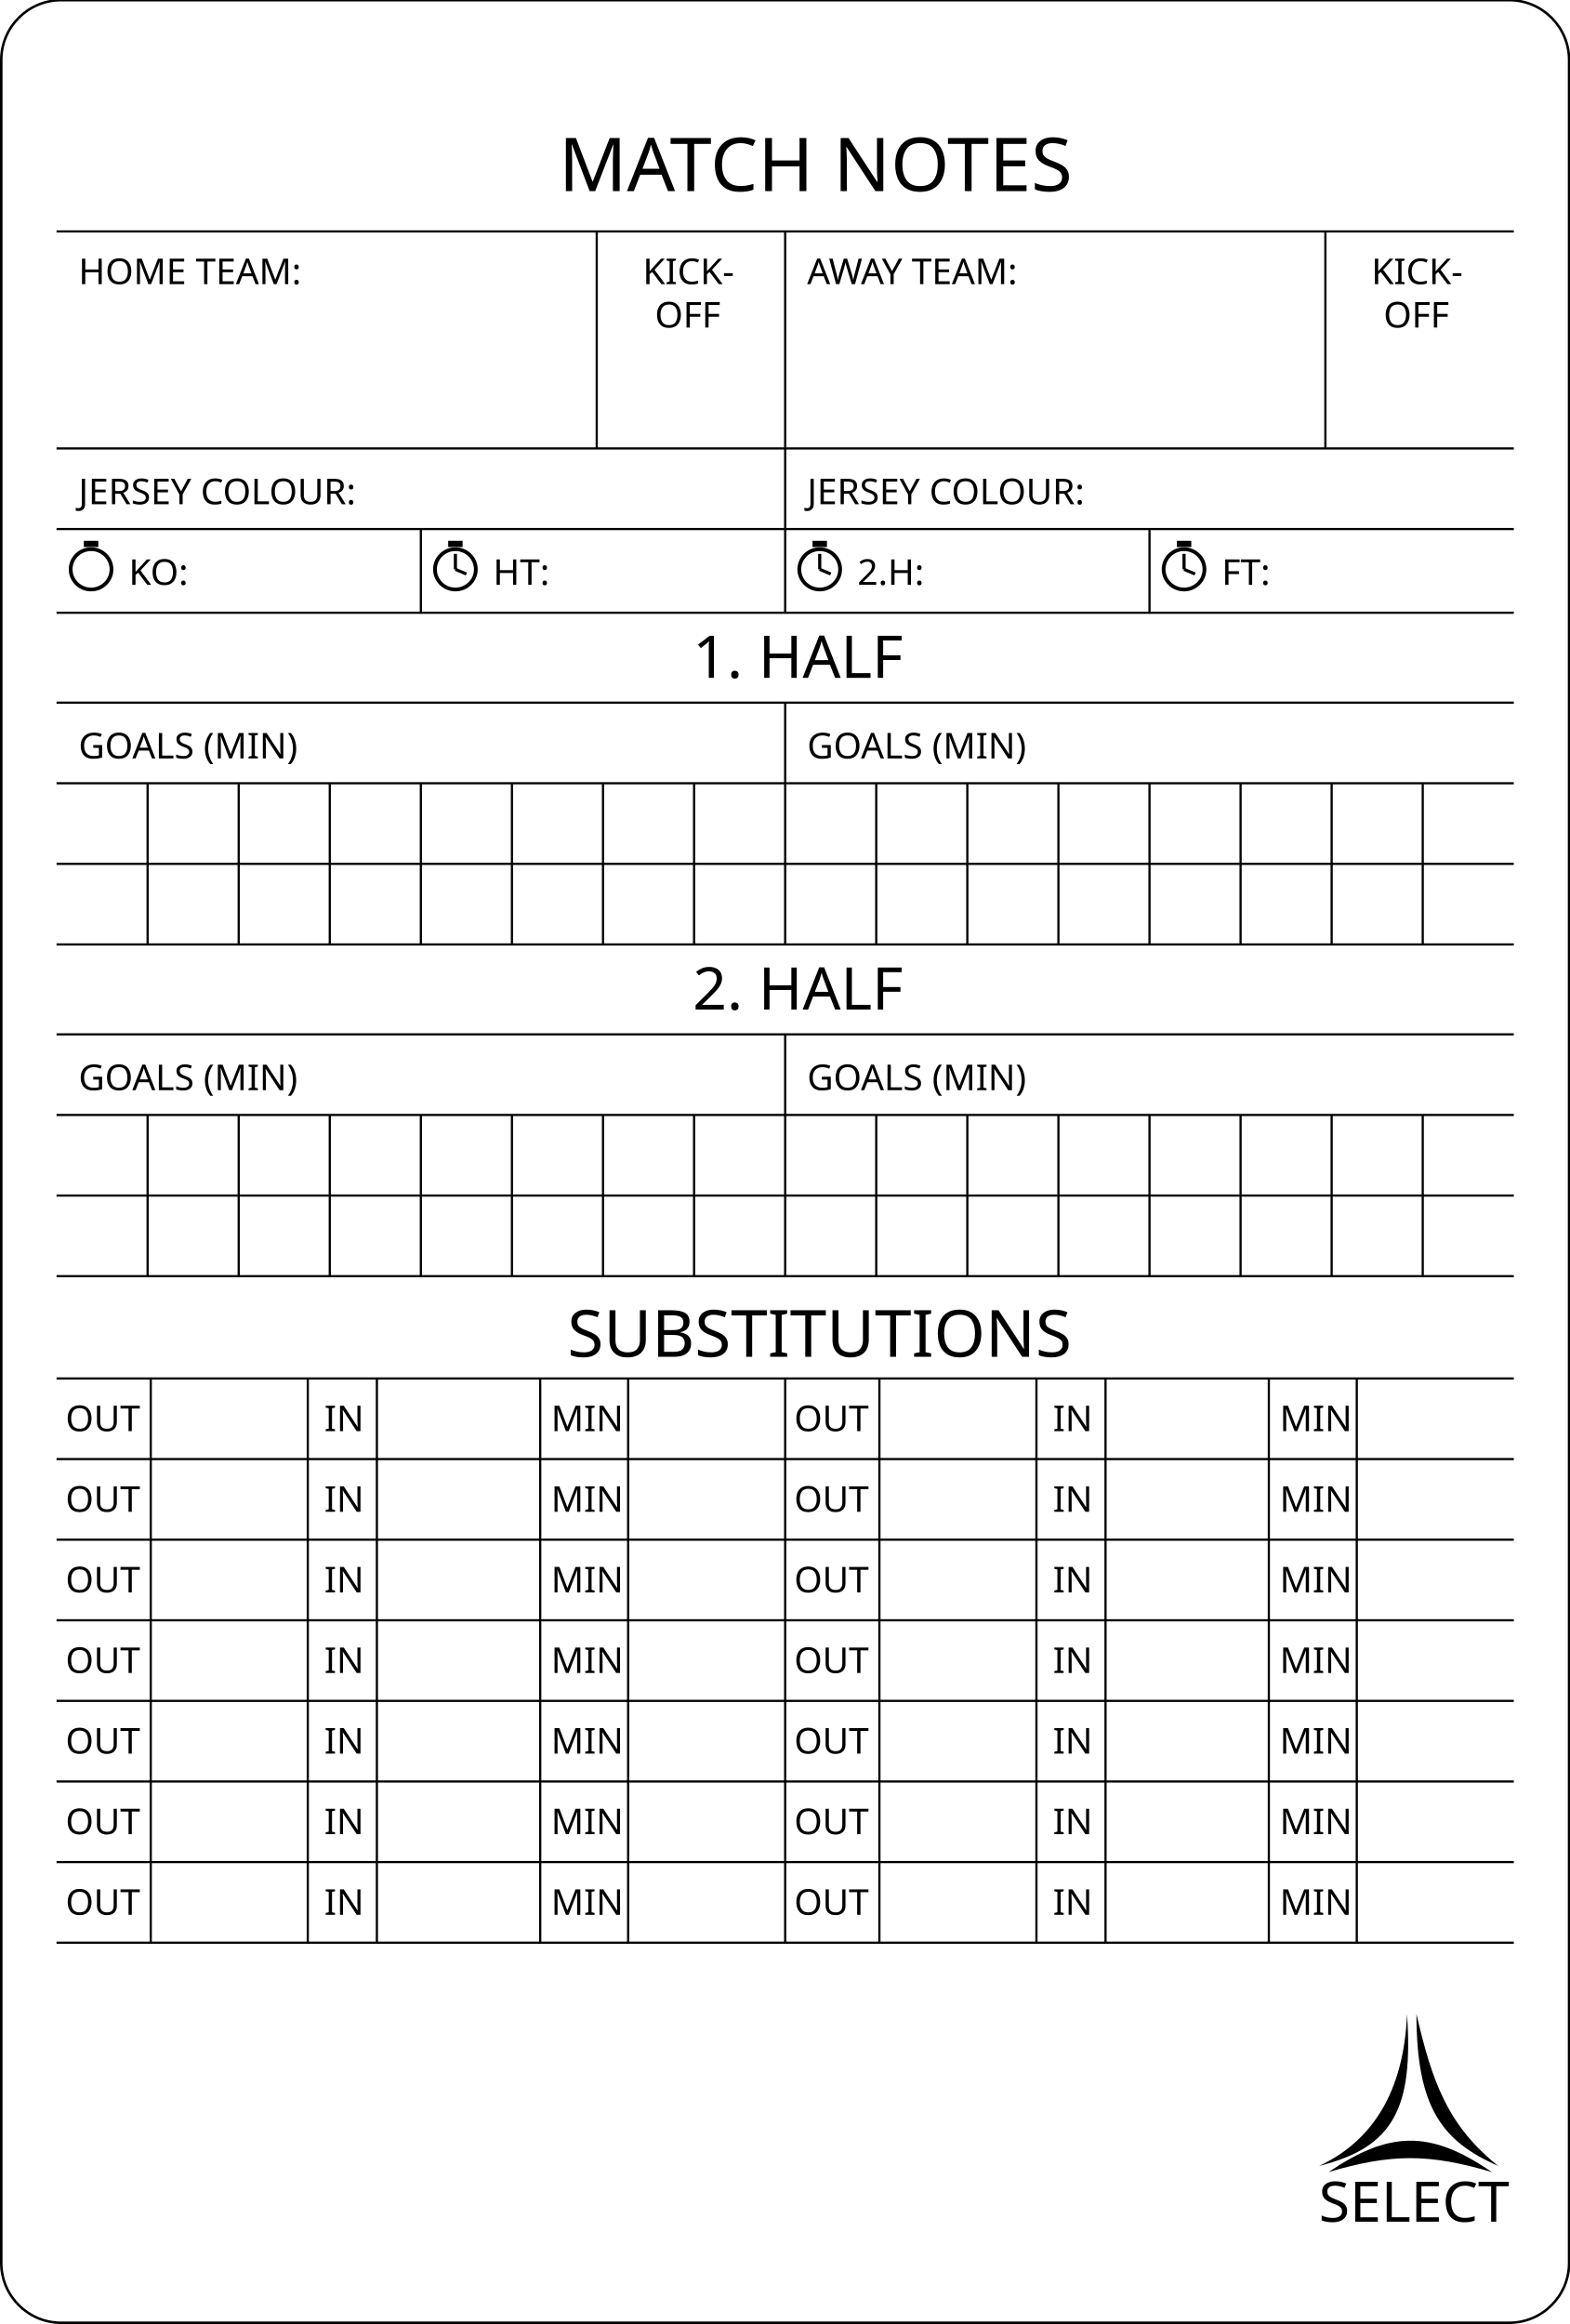
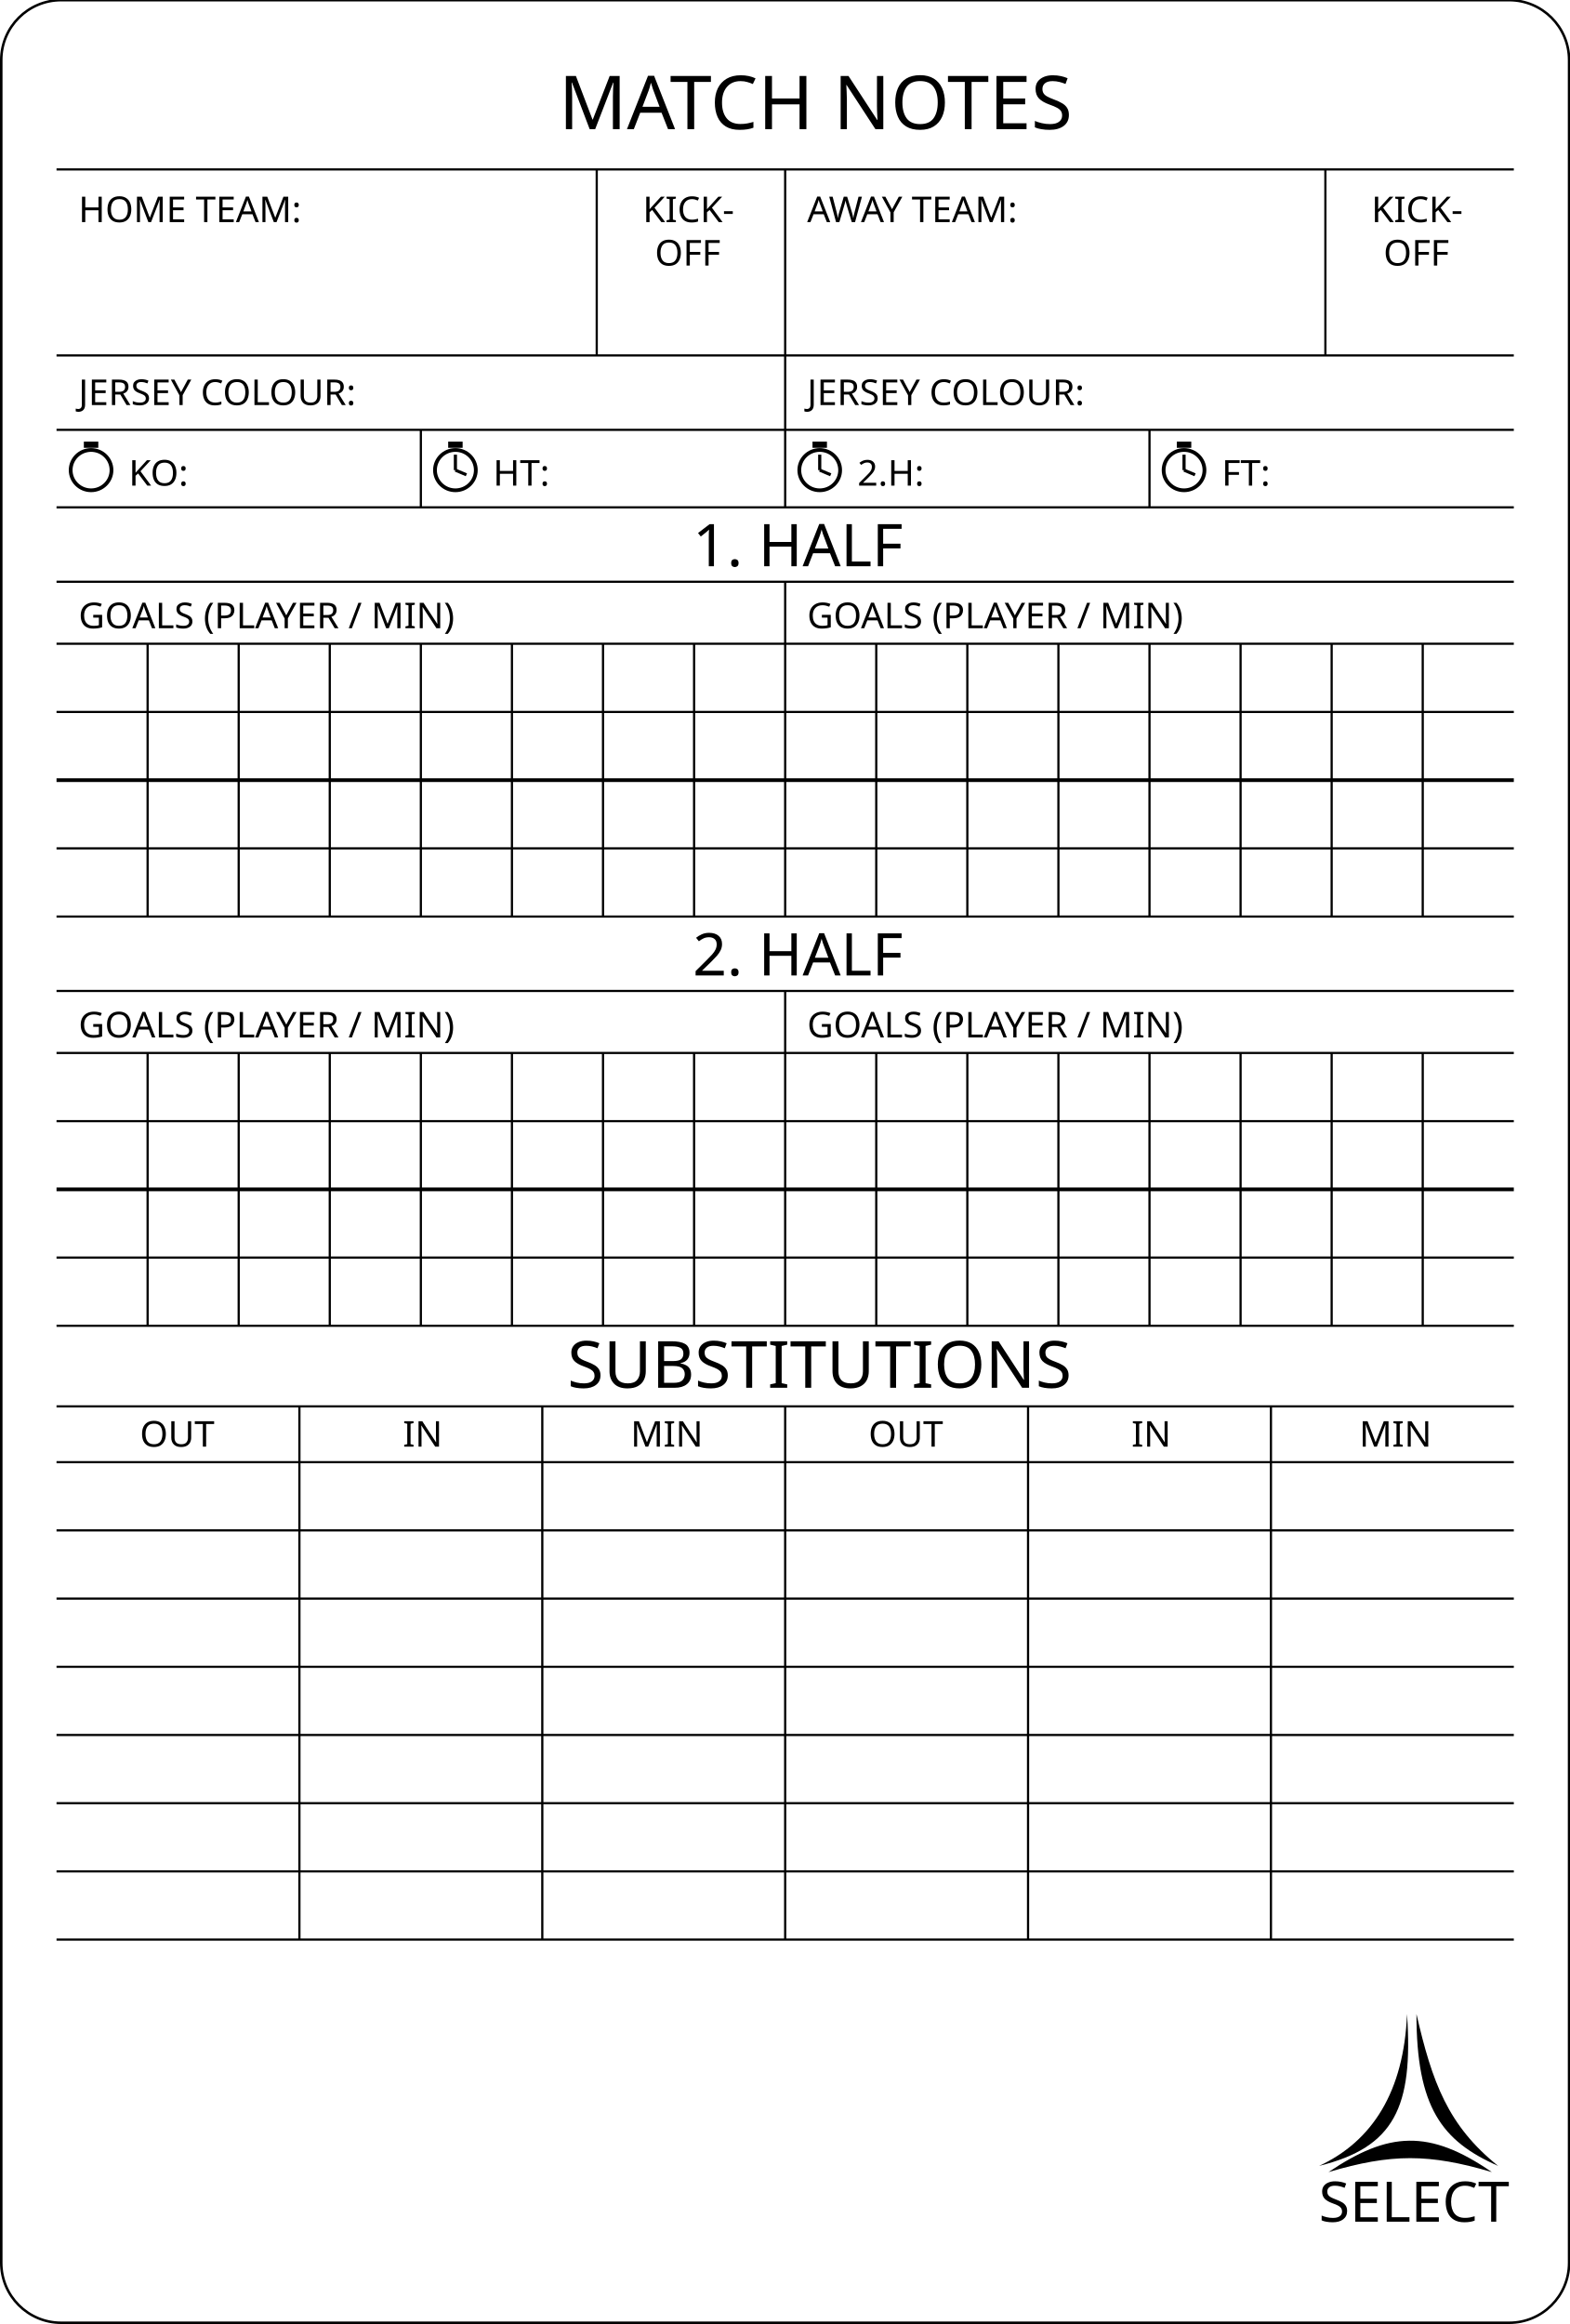
<svg xmlns="http://www.w3.org/2000/svg" width="218.268" height="323.15" preserveAspectRatio="xMinYMin meet" viewBox="0 0 218 323" version="1.0" fill-rule="evenodd">
  <clipPath id="clip">
    <rect x="0" y="0" width="218.268" height="323.15" />
  </clipPath>
  <g id="group" transform="scale(1,-1) translate(0,-323)" style="clip-path: url(#clip)">
    <g transform=" matrix(0.436535,0,0,0.430866,0,0)">
      <rect x="0" y="0" width="500" height="750" style="stroke: none; stroke-linecap: butt; stroke-width: 1; fill: rgb(100%,100%,100%); fill-rule: evenodd;" />
      <rect x="0.401" y="0.401" width="499.198" height="749.198" rx="19.08" ry="19.336" style="stroke: rgb(0%,0%,0%); stroke-linecap: butt; stroke-width: 0.802; fill: none; fill-rule: evenodd;" />
-       <text x="177.854" y="688" style="font-family: CardHeading; font-size: 24px;fill: rgb(0%,0%,0%); stroke:none;" transform="translate(0,1376) scale(1,-1)">MATCH NOTES</text>
-       <path d="M 18,675 L 482,675 Z" style="stroke: rgb(0%,0%,0%); stroke-linecap: butt; stroke-width: 0.7;" />
-       <path d="M 18,605 L 482,605 Z" style="stroke: rgb(0%,0%,0%); stroke-linecap: butt; stroke-width: 0.7;" />
-       <path d="M 18,579 L 482,579 Z" style="stroke: rgb(0%,0%,0%); stroke-linecap: butt; stroke-width: 0.7;" />
-       <path d="M 18,552 L 482,552 Z" style="stroke: rgb(0%,0%,0%); stroke-linecap: butt; stroke-width: 0.7;" />
-       <path d="M 250,675 L 250,552 Z" style="stroke: rgb(0%,0%,0%); stroke-linecap: butt; stroke-width: 0.7;" />
-       <path d="M 190,675 L 190,605 Z" style="stroke: rgb(0%,0%,0%); stroke-linecap: butt; stroke-width: 0.7;" />
-       <path d="M 422,675 L 422,605 Z" style="stroke: rgb(0%,0%,0%); stroke-linecap: butt; stroke-width: 0.7;" />
-       <text x="25" y="658" style="font-family: CardRegular; font-size: 11.5px;fill: rgb(0%,0%,0%); stroke:none;" transform="translate(0,1316) scale(1,-1)">HOME TEAM:</text>
-       <text x="257" y="658" style="font-family: CardRegular; font-size: 11.5px;fill: rgb(0%,0%,0%); stroke:none;" transform="translate(0,1316) scale(1,-1)">AWAY TEAM:</text>
-       <text x="204.665" y="658" style="font-family: CardRegular; font-size: 11.5px;fill: rgb(0%,0%,0%); stroke:none;" transform="translate(0,1316) scale(1,-1)">KICK-</text>
-       <text x="208.503" y="644" style="font-family: CardRegular; font-size: 11.5px;fill: rgb(0%,0%,0%); stroke:none;" transform="translate(0,1288) scale(1,-1)">OFF</text>
-       <text x="436.665" y="658" style="font-family: CardRegular; font-size: 11.5px;fill: rgb(0%,0%,0%); stroke:none;" transform="translate(0,1316) scale(1,-1)">KICK-</text>
-       <text x="440.503" y="644" style="font-family: CardRegular; font-size: 11.5px;fill: rgb(0%,0%,0%); stroke:none;" transform="translate(0,1288) scale(1,-1)">OFF</text>
-       <text x="25" y="587" style="font-family: CardRegular; font-size: 11.5px;fill: rgb(0%,0%,0%); stroke:none;" transform="translate(0,1174) scale(1,-1)">JERSEY COLOUR:</text>
-       <text x="257" y="587" style="font-family: CardRegular; font-size: 11.5px;fill: rgb(0%,0%,0%); stroke:none;" transform="translate(0,1174) scale(1,-1)">JERSEY COLOUR:</text>
-       <circle cx="29" cy="566" r="6.5" style="stroke: rgb(0%,0%,0%); stroke-linecap: butt; stroke-width: 1.2; fill: rgb(100%,100%,100%); fill-rule: evenodd;" />
-       <rect x="26.7" y="573.2" width="4.6" height="2.0" style="stroke: none; stroke-linecap: butt; stroke-width: 1; fill: rgb(0%,0%,0%); fill-rule: evenodd;" />
-       <text x="41" y="561" style="font-family: CardRegular; font-size: 11.5px;fill: rgb(0%,0%,0%); stroke:none;" transform="translate(0,1122) scale(1,-1)">KO:</text>
-       <path d="M 134,579 L 134,552 Z" style="stroke: rgb(0%,0%,0%); stroke-linecap: butt; stroke-width: 0.7;" />
-       <circle cx="145" cy="566" r="6.5" style="stroke: rgb(0%,0%,0%); stroke-linecap: butt; stroke-width: 1.2; fill: rgb(100%,100%,100%); fill-rule: evenodd;" />
-       <rect x="142.7" y="573.2" width="4.6" height="2.0" style="stroke: none; stroke-linecap: butt; stroke-width: 1; fill: rgb(0%,0%,0%); fill-rule: evenodd;" />
-       <path d="M 145,566 L 145,571 Z" style="stroke: rgb(0%,0%,0%); stroke-linecap: butt; stroke-width: 1;" />
-       <path d="M 145,566 L 148.5,564.5 Z" style="stroke: rgb(0%,0%,0%); stroke-linecap: butt; stroke-width: 1;" />
-       <text x="157" y="561" style="font-family: CardRegular; font-size: 11.5px;fill: rgb(0%,0%,0%); stroke:none;" transform="translate(0,1122) scale(1,-1)">HT:</text>
-       <circle cx="261" cy="566" r="6.5" style="stroke: rgb(0%,0%,0%); stroke-linecap: butt; stroke-width: 1.2; fill: rgb(100%,100%,100%); fill-rule: evenodd;" />
-       <rect x="258.7" y="573.2" width="4.6" height="2.0" style="stroke: none; stroke-linecap: butt; stroke-width: 1; fill: rgb(0%,0%,0%); fill-rule: evenodd;" />
-       <path d="M 261,566 L 261,571 Z" style="stroke: rgb(0%,0%,0%); stroke-linecap: butt; stroke-width: 1;" />
-       <path d="M 261,566 L 264.5,564.5 Z" style="stroke: rgb(0%,0%,0%); stroke-linecap: butt; stroke-width: 1;" />
-       <text x="273" y="561" style="font-family: CardRegular; font-size: 11.5px;fill: rgb(0%,0%,0%); stroke:none;" transform="translate(0,1122) scale(1,-1)">2.H:</text>
-       <path d="M 366,579 L 366,552 Z" style="stroke: rgb(0%,0%,0%); stroke-linecap: butt; stroke-width: 0.7;" />
-       <circle cx="377" cy="566" r="6.5" style="stroke: rgb(0%,0%,0%); stroke-linecap: butt; stroke-width: 1.2; fill: rgb(100%,100%,100%); fill-rule: evenodd;" />
-       <rect x="374.7" y="573.2" width="4.6" height="2.0" style="stroke: none; stroke-linecap: butt; stroke-width: 1; fill: rgb(0%,0%,0%); fill-rule: evenodd;" />
-       <path d="M 377,566 L 377,571 Z" style="stroke: rgb(0%,0%,0%); stroke-linecap: butt; stroke-width: 1;" />
-       <path d="M 377,566 L 380.5,564.5 Z" style="stroke: rgb(0%,0%,0%); stroke-linecap: butt; stroke-width: 1;" />
-       <text x="389" y="561" style="font-family: CardRegular; font-size: 11.5px;fill: rgb(0%,0%,0%); stroke:none;" transform="translate(0,1122) scale(1,-1)">FT:</text>
-       <text x="220.572" y="531" style="font-family: CardHeading; font-size: 19px;fill: rgb(0%,0%,0%); stroke:none;" transform="translate(0,1062) scale(1,-1)">1. HALF</text>
-       <path d="M 18,523 L 482,523 Z" style="stroke: rgb(0%,0%,0%); stroke-linecap: butt; stroke-width: 0.7;" />
-       <text x="25" y="505" style="font-family: CardRegular; font-size: 11.5px;fill: rgb(0%,0%,0%); stroke:none;" transform="translate(0,1010) scale(1,-1)">GOALS (MIN)</text>
-       <text x="257" y="505" style="font-family: CardRegular; font-size: 11.5px;fill: rgb(0%,0%,0%); stroke:none;" transform="translate(0,1010) scale(1,-1)">GOALS (MIN)</text>
-       <path d="M 18,497 L 482,497 Z" style="stroke: rgb(0%,0%,0%); stroke-linecap: butt; stroke-width: 0.7;" />
-       <path d="M 18,471 L 482,471 Z" style="stroke: rgb(0%,0%,0%); stroke-linecap: butt; stroke-width: 0.7;" />
-       <path d="M 18,445 L 482,445 Z" style="stroke: rgb(0%,0%,0%); stroke-linecap: butt; stroke-width: 0.7;" />
-       <path d="M 47,497 L 47,445 Z" style="stroke: rgb(0%,0%,0%); stroke-linecap: butt; stroke-width: 0.7;" />
-       <path d="M 76,497 L 76,445 Z" style="stroke: rgb(0%,0%,0%); stroke-linecap: butt; stroke-width: 0.7;" />
-       <path d="M 105,497 L 105,445 Z" style="stroke: rgb(0%,0%,0%); stroke-linecap: butt; stroke-width: 0.7;" />
-       <path d="M 134,497 L 134,445 Z" style="stroke: rgb(0%,0%,0%); stroke-linecap: butt; stroke-width: 0.7;" />
-       <path d="M 163,497 L 163,445 Z" style="stroke: rgb(0%,0%,0%); stroke-linecap: butt; stroke-width: 0.7;" />
-       <path d="M 192,497 L 192,445 Z" style="stroke: rgb(0%,0%,0%); stroke-linecap: butt; stroke-width: 0.7;" />
-       <path d="M 221,497 L 221,445 Z" style="stroke: rgb(0%,0%,0%); stroke-linecap: butt; stroke-width: 0.7;" />
-       <path d="M 250,497 L 250,445 Z" style="stroke: rgb(0%,0%,0%); stroke-linecap: butt; stroke-width: 0.7;" />
-       <path d="M 279,497 L 279,445 Z" style="stroke: rgb(0%,0%,0%); stroke-linecap: butt; stroke-width: 0.7;" />
-       <path d="M 308,497 L 308,445 Z" style="stroke: rgb(0%,0%,0%); stroke-linecap: butt; stroke-width: 0.7;" />
-       <path d="M 337,497 L 337,445 Z" style="stroke: rgb(0%,0%,0%); stroke-linecap: butt; stroke-width: 0.7;" />
-       <path d="M 366,497 L 366,445 Z" style="stroke: rgb(0%,0%,0%); stroke-linecap: butt; stroke-width: 0.7;" />
-       <path d="M 395,497 L 395,445 Z" style="stroke: rgb(0%,0%,0%); stroke-linecap: butt; stroke-width: 0.7;" />
-       <path d="M 424,497 L 424,445 Z" style="stroke: rgb(0%,0%,0%); stroke-linecap: butt; stroke-width: 0.7;" />
-       <path d="M 453,497 L 453,445 Z" style="stroke: rgb(0%,0%,0%); stroke-linecap: butt; stroke-width: 0.7;" />
-       <path d="M 250,523 L 250,497 Z" style="stroke: rgb(0%,0%,0%); stroke-linecap: butt; stroke-width: 0.7;" />
-       <text x="220.572" y="424" style="font-family: CardHeading; font-size: 19px;fill: rgb(0%,0%,0%); stroke:none;" transform="translate(0,848) scale(1,-1)">2. HALF</text>
-       <path d="M 18,416 L 482,416 Z" style="stroke: rgb(0%,0%,0%); stroke-linecap: butt; stroke-width: 0.7;" />
-       <text x="25" y="398" style="font-family: CardRegular; font-size: 11.5px;fill: rgb(0%,0%,0%); stroke:none;" transform="translate(0,796) scale(1,-1)">GOALS (MIN)</text>
-       <text x="257" y="398" style="font-family: CardRegular; font-size: 11.5px;fill: rgb(0%,0%,0%); stroke:none;" transform="translate(0,796) scale(1,-1)">GOALS (MIN)</text>
-       <path d="M 18,390 L 482,390 Z" style="stroke: rgb(0%,0%,0%); stroke-linecap: butt; stroke-width: 0.7;" />
-       <path d="M 18,364 L 482,364 Z" style="stroke: rgb(0%,0%,0%); stroke-linecap: butt; stroke-width: 0.7;" />
-       <path d="M 18,338 L 482,338 Z" style="stroke: rgb(0%,0%,0%); stroke-linecap: butt; stroke-width: 0.7;" />
-       <path d="M 47,390 L 47,338 Z" style="stroke: rgb(0%,0%,0%); stroke-linecap: butt; stroke-width: 0.7;" />
-       <path d="M 76,390 L 76,338 Z" style="stroke: rgb(0%,0%,0%); stroke-linecap: butt; stroke-width: 0.7;" />
-       <path d="M 105,390 L 105,338 Z" style="stroke: rgb(0%,0%,0%); stroke-linecap: butt; stroke-width: 0.7;" />
-       <path d="M 134,390 L 134,338 Z" style="stroke: rgb(0%,0%,0%); stroke-linecap: butt; stroke-width: 0.7;" />
-       <path d="M 163,390 L 163,338 Z" style="stroke: rgb(0%,0%,0%); stroke-linecap: butt; stroke-width: 0.7;" />
-       <path d="M 192,390 L 192,338 Z" style="stroke: rgb(0%,0%,0%); stroke-linecap: butt; stroke-width: 0.7;" />
-       <path d="M 221,390 L 221,338 Z" style="stroke: rgb(0%,0%,0%); stroke-linecap: butt; stroke-width: 0.7;" />
-       <path d="M 250,390 L 250,338 Z" style="stroke: rgb(0%,0%,0%); stroke-linecap: butt; stroke-width: 0.7;" />
-       <path d="M 279,390 L 279,338 Z" style="stroke: rgb(0%,0%,0%); stroke-linecap: butt; stroke-width: 0.7;" />
-       <path d="M 308,390 L 308,338 Z" style="stroke: rgb(0%,0%,0%); stroke-linecap: butt; stroke-width: 0.7;" />
-       <path d="M 337,390 L 337,338 Z" style="stroke: rgb(0%,0%,0%); stroke-linecap: butt; stroke-width: 0.7;" />
-       <path d="M 366,390 L 366,338 Z" style="stroke: rgb(0%,0%,0%); stroke-linecap: butt; stroke-width: 0.7;" />
-       <path d="M 395,390 L 395,338 Z" style="stroke: rgb(0%,0%,0%); stroke-linecap: butt; stroke-width: 0.7;" />
-       <path d="M 424,390 L 424,338 Z" style="stroke: rgb(0%,0%,0%); stroke-linecap: butt; stroke-width: 0.7;" />
-       <path d="M 453,390 L 453,338 Z" style="stroke: rgb(0%,0%,0%); stroke-linecap: butt; stroke-width: 0.7;" />
-       <path d="M 250,416 L 250,390 Z" style="stroke: rgb(0%,0%,0%); stroke-linecap: butt; stroke-width: 0.7;" />
-       <text x="180.648" y="312" style="font-family: CardHeading; font-size: 21px;fill: rgb(0%,0%,0%); stroke:none;" transform="translate(0,624) scale(1,-1)">SUBSTITUTIONS</text>
-       <path d="M 18,305 L 482,305 Z" style="stroke: rgb(0%,0%,0%); stroke-linecap: butt; stroke-width: 0.7;" />
-       <path d="M 18,279 L 482,279 Z" style="stroke: rgb(0%,0%,0%); stroke-linecap: butt; stroke-width: 0.7;" />
-       <path d="M 18,253 L 482,253 Z" style="stroke: rgb(0%,0%,0%); stroke-linecap: butt; stroke-width: 0.7;" />
-       <path d="M 18,227 L 482,227 Z" style="stroke: rgb(0%,0%,0%); stroke-linecap: butt; stroke-width: 0.7;" />
-       <path d="M 18,201 L 482,201 Z" style="stroke: rgb(0%,0%,0%); stroke-linecap: butt; stroke-width: 0.7;" />
-       <path d="M 18,175 L 482,175 Z" style="stroke: rgb(0%,0%,0%); stroke-linecap: butt; stroke-width: 0.7;" />
-       <path d="M 18,149 L 482,149 Z" style="stroke: rgb(0%,0%,0%); stroke-linecap: butt; stroke-width: 0.7;" />
-       <path d="M 18,123 L 482,123 Z" style="stroke: rgb(0%,0%,0%); stroke-linecap: butt; stroke-width: 0.7;" />
-       <path d="M 48,305 L 48,123 Z" style="stroke: rgb(0%,0%,0%); stroke-linecap: butt; stroke-width: 0.7;" />
-       <path d="M 98,305 L 98,123 Z" style="stroke: rgb(0%,0%,0%); stroke-linecap: butt; stroke-width: 0.7;" />
-       <path d="M 120,305 L 120,123 Z" style="stroke: rgb(0%,0%,0%); stroke-linecap: butt; stroke-width: 0.7;" />
-       <path d="M 172,305 L 172,123 Z" style="stroke: rgb(0%,0%,0%); stroke-linecap: butt; stroke-width: 0.7;" />
-       <path d="M 200,305 L 200,123 Z" style="stroke: rgb(0%,0%,0%); stroke-linecap: butt; stroke-width: 0.7;" />
-       <path d="M 280,305 L 280,123 Z" style="stroke: rgb(0%,0%,0%); stroke-linecap: butt; stroke-width: 0.7;" />
-       <path d="M 330,305 L 330,123 Z" style="stroke: rgb(0%,0%,0%); stroke-linecap: butt; stroke-width: 0.7;" />
-       <path d="M 352,305 L 352,123 Z" style="stroke: rgb(0%,0%,0%); stroke-linecap: butt; stroke-width: 0.7;" />
-       <path d="M 404,305 L 404,123 Z" style="stroke: rgb(0%,0%,0%); stroke-linecap: butt; stroke-width: 0.7;" />
-       <path d="M 432,305 L 432,123 Z" style="stroke: rgb(0%,0%,0%); stroke-linecap: butt; stroke-width: 0.7;" />
-       <path d="M 250,305 L 250,123 Z" style="stroke: rgb(0%,0%,0%); stroke-linecap: butt; stroke-width: 0.7;" />
-       <text x="20.863" y="288" style="font-family: CardRegular; font-size: 11.5px;fill: rgb(0%,0%,0%); stroke:none;" transform="translate(0,576) scale(1,-1)">OUT</text>
-       <text x="103.25" y="288" style="font-family: CardRegular; font-size: 11.5px;fill: rgb(0%,0%,0%); stroke:none;" transform="translate(0,576) scale(1,-1)">IN</text>
-       <text x="175.46" y="288" style="font-family: CardRegular; font-size: 11.5px;fill: rgb(0%,0%,0%); stroke:none;" transform="translate(0,576) scale(1,-1)">MIN</text>
-       <text x="252.863" y="288" style="font-family: CardRegular; font-size: 11.5px;fill: rgb(0%,0%,0%); stroke:none;" transform="translate(0,576) scale(1,-1)">OUT</text>
-       <text x="335.25" y="288" style="font-family: CardRegular; font-size: 11.5px;fill: rgb(0%,0%,0%); stroke:none;" transform="translate(0,576) scale(1,-1)">IN</text>
-       <text x="407.46" y="288" style="font-family: CardRegular; font-size: 11.5px;fill: rgb(0%,0%,0%); stroke:none;" transform="translate(0,576) scale(1,-1)">MIN</text>
-       <text x="20.863" y="262" style="font-family: CardRegular; font-size: 11.5px;fill: rgb(0%,0%,0%); stroke:none;" transform="translate(0,524) scale(1,-1)">OUT</text>
-       <text x="103.25" y="262" style="font-family: CardRegular; font-size: 11.5px;fill: rgb(0%,0%,0%); stroke:none;" transform="translate(0,524) scale(1,-1)">IN</text>
-       <text x="175.46" y="262" style="font-family: CardRegular; font-size: 11.5px;fill: rgb(0%,0%,0%); stroke:none;" transform="translate(0,524) scale(1,-1)">MIN</text>
-       <text x="252.863" y="262" style="font-family: CardRegular; font-size: 11.5px;fill: rgb(0%,0%,0%); stroke:none;" transform="translate(0,524) scale(1,-1)">OUT</text>
-       <text x="335.25" y="262" style="font-family: CardRegular; font-size: 11.5px;fill: rgb(0%,0%,0%); stroke:none;" transform="translate(0,524) scale(1,-1)">IN</text>
-       <text x="407.46" y="262" style="font-family: CardRegular; font-size: 11.5px;fill: rgb(0%,0%,0%); stroke:none;" transform="translate(0,524) scale(1,-1)">MIN</text>
-       <text x="20.863" y="236" style="font-family: CardRegular; font-size: 11.5px;fill: rgb(0%,0%,0%); stroke:none;" transform="translate(0,472) scale(1,-1)">OUT</text>
-       <text x="103.25" y="236" style="font-family: CardRegular; font-size: 11.5px;fill: rgb(0%,0%,0%); stroke:none;" transform="translate(0,472) scale(1,-1)">IN</text>
-       <text x="175.46" y="236" style="font-family: CardRegular; font-size: 11.5px;fill: rgb(0%,0%,0%); stroke:none;" transform="translate(0,472) scale(1,-1)">MIN</text>
-       <text x="252.863" y="236" style="font-family: CardRegular; font-size: 11.5px;fill: rgb(0%,0%,0%); stroke:none;" transform="translate(0,472) scale(1,-1)">OUT</text>
-       <text x="335.25" y="236" style="font-family: CardRegular; font-size: 11.5px;fill: rgb(0%,0%,0%); stroke:none;" transform="translate(0,472) scale(1,-1)">IN</text>
-       <text x="407.46" y="236" style="font-family: CardRegular; font-size: 11.5px;fill: rgb(0%,0%,0%); stroke:none;" transform="translate(0,472) scale(1,-1)">MIN</text>
-       <text x="20.863" y="210" style="font-family: CardRegular; font-size: 11.5px;fill: rgb(0%,0%,0%); stroke:none;" transform="translate(0,420) scale(1,-1)">OUT</text>
-       <text x="103.25" y="210" style="font-family: CardRegular; font-size: 11.5px;fill: rgb(0%,0%,0%); stroke:none;" transform="translate(0,420) scale(1,-1)">IN</text>
-       <text x="175.46" y="210" style="font-family: CardRegular; font-size: 11.5px;fill: rgb(0%,0%,0%); stroke:none;" transform="translate(0,420) scale(1,-1)">MIN</text>
-       <text x="252.863" y="210" style="font-family: CardRegular; font-size: 11.5px;fill: rgb(0%,0%,0%); stroke:none;" transform="translate(0,420) scale(1,-1)">OUT</text>
-       <text x="335.25" y="210" style="font-family: CardRegular; font-size: 11.5px;fill: rgb(0%,0%,0%); stroke:none;" transform="translate(0,420) scale(1,-1)">IN</text>
-       <text x="407.46" y="210" style="font-family: CardRegular; font-size: 11.5px;fill: rgb(0%,0%,0%); stroke:none;" transform="translate(0,420) scale(1,-1)">MIN</text>
-       <text x="20.863" y="184" style="font-family: CardRegular; font-size: 11.5px;fill: rgb(0%,0%,0%); stroke:none;" transform="translate(0,368) scale(1,-1)">OUT</text>
-       <text x="103.25" y="184" style="font-family: CardRegular; font-size: 11.5px;fill: rgb(0%,0%,0%); stroke:none;" transform="translate(0,368) scale(1,-1)">IN</text>
-       <text x="175.46" y="184" style="font-family: CardRegular; font-size: 11.5px;fill: rgb(0%,0%,0%); stroke:none;" transform="translate(0,368) scale(1,-1)">MIN</text>
-       <text x="252.863" y="184" style="font-family: CardRegular; font-size: 11.5px;fill: rgb(0%,0%,0%); stroke:none;" transform="translate(0,368) scale(1,-1)">OUT</text>
-       <text x="335.25" y="184" style="font-family: CardRegular; font-size: 11.5px;fill: rgb(0%,0%,0%); stroke:none;" transform="translate(0,368) scale(1,-1)">IN</text>
-       <text x="407.46" y="184" style="font-family: CardRegular; font-size: 11.5px;fill: rgb(0%,0%,0%); stroke:none;" transform="translate(0,368) scale(1,-1)">MIN</text>
-       <text x="20.863" y="158" style="font-family: CardRegular; font-size: 11.5px;fill: rgb(0%,0%,0%); stroke:none;" transform="translate(0,316) scale(1,-1)">OUT</text>
-       <text x="103.25" y="158" style="font-family: CardRegular; font-size: 11.5px;fill: rgb(0%,0%,0%); stroke:none;" transform="translate(0,316) scale(1,-1)">IN</text>
-       <text x="175.46" y="158" style="font-family: CardRegular; font-size: 11.5px;fill: rgb(0%,0%,0%); stroke:none;" transform="translate(0,316) scale(1,-1)">MIN</text>
-       <text x="252.863" y="158" style="font-family: CardRegular; font-size: 11.5px;fill: rgb(0%,0%,0%); stroke:none;" transform="translate(0,316) scale(1,-1)">OUT</text>
-       <text x="335.25" y="158" style="font-family: CardRegular; font-size: 11.5px;fill: rgb(0%,0%,0%); stroke:none;" transform="translate(0,316) scale(1,-1)">IN</text>
-       <text x="407.46" y="158" style="font-family: CardRegular; font-size: 11.5px;fill: rgb(0%,0%,0%); stroke:none;" transform="translate(0,316) scale(1,-1)">MIN</text>
-       <text x="20.863" y="132" style="font-family: CardRegular; font-size: 11.5px;fill: rgb(0%,0%,0%); stroke:none;" transform="translate(0,264) scale(1,-1)">OUT</text>
-       <text x="103.25" y="132" style="font-family: CardRegular; font-size: 11.5px;fill: rgb(0%,0%,0%); stroke:none;" transform="translate(0,264) scale(1,-1)">IN</text>
-       <text x="175.46" y="132" style="font-family: CardRegular; font-size: 11.5px;fill: rgb(0%,0%,0%); stroke:none;" transform="translate(0,264) scale(1,-1)">MIN</text>
-       <text x="252.863" y="132" style="font-family: CardRegular; font-size: 11.5px;fill: rgb(0%,0%,0%); stroke:none;" transform="translate(0,264) scale(1,-1)">OUT</text>
-       <text x="335.25" y="132" style="font-family: CardRegular; font-size: 11.5px;fill: rgb(0%,0%,0%); stroke:none;" transform="translate(0,264) scale(1,-1)">IN</text>
-       <text x="407.46" y="132" style="font-family: CardRegular; font-size: 11.5px;fill: rgb(0%,0%,0%); stroke:none;" transform="translate(0,264) scale(1,-1)">MIN</text>
+       <text x="177.854" y="708" style="font-family: CardHeading; font-size: 24px;fill: rgb(0%,0%,0%); stroke:none;" transform="translate(0,1416) scale(1,-1)">MATCH NOTES</text>
+       <path d="M 18,695 L 482,695 Z" style="stroke: rgb(0%,0%,0%); stroke-linecap: butt; stroke-width: 0.7;" />
+       <path d="M 18,635 L 482,635 Z" style="stroke: rgb(0%,0%,0%); stroke-linecap: butt; stroke-width: 0.7;" />
+       <path d="M 18,611 L 482,611 Z" style="stroke: rgb(0%,0%,0%); stroke-linecap: butt; stroke-width: 0.7;" />
+       <path d="M 18,586 L 482,586 Z" style="stroke: rgb(0%,0%,0%); stroke-linecap: butt; stroke-width: 0.7;" />
+       <path d="M 250,695 L 250,586 Z" style="stroke: rgb(0%,0%,0%); stroke-linecap: butt; stroke-width: 0.7;" />
+       <path d="M 190,695 L 190,635 Z" style="stroke: rgb(0%,0%,0%); stroke-linecap: butt; stroke-width: 0.7;" />
+       <path d="M 422,695 L 422,635 Z" style="stroke: rgb(0%,0%,0%); stroke-linecap: butt; stroke-width: 0.7;" />
+       <text x="25" y="678" style="font-family: CardRegular; font-size: 11.5px;fill: rgb(0%,0%,0%); stroke:none;" transform="translate(0,1356) scale(1,-1)">HOME TEAM:</text>
+       <text x="257" y="678" style="font-family: CardRegular; font-size: 11.5px;fill: rgb(0%,0%,0%); stroke:none;" transform="translate(0,1356) scale(1,-1)">AWAY TEAM:</text>
+       <text x="204.665" y="678" style="font-family: CardRegular; font-size: 11.5px;fill: rgb(0%,0%,0%); stroke:none;" transform="translate(0,1356) scale(1,-1)">KICK-</text>
+       <text x="208.503" y="664" style="font-family: CardRegular; font-size: 11.5px;fill: rgb(0%,0%,0%); stroke:none;" transform="translate(0,1328) scale(1,-1)">OFF</text>
+       <text x="436.665" y="678" style="font-family: CardRegular; font-size: 11.5px;fill: rgb(0%,0%,0%); stroke:none;" transform="translate(0,1356) scale(1,-1)">KICK-</text>
+       <text x="440.503" y="664" style="font-family: CardRegular; font-size: 11.5px;fill: rgb(0%,0%,0%); stroke:none;" transform="translate(0,1328) scale(1,-1)">OFF</text>
+       <text x="25" y="619" style="font-family: CardRegular; font-size: 11.5px;fill: rgb(0%,0%,0%); stroke:none;" transform="translate(0,1238) scale(1,-1)">JERSEY COLOUR:</text>
+       <text x="257" y="619" style="font-family: CardRegular; font-size: 11.5px;fill: rgb(0%,0%,0%); stroke:none;" transform="translate(0,1238) scale(1,-1)">JERSEY COLOUR:</text>
+       <circle cx="29" cy="598" r="6.5" style="stroke: rgb(0%,0%,0%); stroke-linecap: butt; stroke-width: 1.2; fill: rgb(100%,100%,100%); fill-rule: evenodd;" />
+       <rect x="26.7" y="605.2" width="4.6" height="2.0" style="stroke: none; stroke-linecap: butt; stroke-width: 1; fill: rgb(0%,0%,0%); fill-rule: evenodd;" />
+       <text x="41" y="593" style="font-family: CardRegular; font-size: 11.5px;fill: rgb(0%,0%,0%); stroke:none;" transform="translate(0,1186) scale(1,-1)">KO:</text>
+       <path d="M 134,611 L 134,586 Z" style="stroke: rgb(0%,0%,0%); stroke-linecap: butt; stroke-width: 0.7;" />
+       <circle cx="145" cy="598" r="6.5" style="stroke: rgb(0%,0%,0%); stroke-linecap: butt; stroke-width: 1.2; fill: rgb(100%,100%,100%); fill-rule: evenodd;" />
+       <rect x="142.7" y="605.2" width="4.6" height="2.0" style="stroke: none; stroke-linecap: butt; stroke-width: 1; fill: rgb(0%,0%,0%); fill-rule: evenodd;" />
+       <path d="M 145,598 L 145,603 Z" style="stroke: rgb(0%,0%,0%); stroke-linecap: butt; stroke-width: 1;" />
+       <path d="M 145,598 L 148.5,596.5 Z" style="stroke: rgb(0%,0%,0%); stroke-linecap: butt; stroke-width: 1;" />
+       <text x="157" y="593" style="font-family: CardRegular; font-size: 11.5px;fill: rgb(0%,0%,0%); stroke:none;" transform="translate(0,1186) scale(1,-1)">HT:</text>
+       <circle cx="261" cy="598" r="6.5" style="stroke: rgb(0%,0%,0%); stroke-linecap: butt; stroke-width: 1.2; fill: rgb(100%,100%,100%); fill-rule: evenodd;" />
+       <rect x="258.7" y="605.2" width="4.6" height="2.0" style="stroke: none; stroke-linecap: butt; stroke-width: 1; fill: rgb(0%,0%,0%); fill-rule: evenodd;" />
+       <path d="M 261,598 L 261,603 Z" style="stroke: rgb(0%,0%,0%); stroke-linecap: butt; stroke-width: 1;" />
+       <path d="M 261,598 L 264.5,596.5 Z" style="stroke: rgb(0%,0%,0%); stroke-linecap: butt; stroke-width: 1;" />
+       <text x="273" y="593" style="font-family: CardRegular; font-size: 11.5px;fill: rgb(0%,0%,0%); stroke:none;" transform="translate(0,1186) scale(1,-1)">2.H:</text>
+       <path d="M 366,611 L 366,586 Z" style="stroke: rgb(0%,0%,0%); stroke-linecap: butt; stroke-width: 0.7;" />
+       <circle cx="377" cy="598" r="6.5" style="stroke: rgb(0%,0%,0%); stroke-linecap: butt; stroke-width: 1.2; fill: rgb(100%,100%,100%); fill-rule: evenodd;" />
+       <rect x="374.7" y="605.2" width="4.6" height="2.0" style="stroke: none; stroke-linecap: butt; stroke-width: 1; fill: rgb(0%,0%,0%); fill-rule: evenodd;" />
+       <path d="M 377,598 L 377,603 Z" style="stroke: rgb(0%,0%,0%); stroke-linecap: butt; stroke-width: 1;" />
+       <path d="M 377,598 L 380.5,596.5 Z" style="stroke: rgb(0%,0%,0%); stroke-linecap: butt; stroke-width: 1;" />
+       <text x="389" y="593" style="font-family: CardRegular; font-size: 11.5px;fill: rgb(0%,0%,0%); stroke:none;" transform="translate(0,1186) scale(1,-1)">FT:</text>
+       <text x="220.572" y="567" style="font-family: CardHeading; font-size: 19px;fill: rgb(0%,0%,0%); stroke:none;" transform="translate(0,1134) scale(1,-1)">1. HALF</text>
+       <path d="M 18,562 L 482,562 Z" style="stroke: rgb(0%,0%,0%); stroke-linecap: butt; stroke-width: 0.7;" />
+       <text x="25" y="547" style="font-family: CardRegular; font-size: 11.5px;fill: rgb(0%,0%,0%); stroke:none;" transform="translate(0,1094) scale(1,-1)">GOALS (PLAYER / MIN)</text>
+       <text x="257" y="547" style="font-family: CardRegular; font-size: 11.5px;fill: rgb(0%,0%,0%); stroke:none;" transform="translate(0,1094) scale(1,-1)">GOALS (PLAYER / MIN)</text>
+       <path d="M 18,542 L 482,542 Z" style="stroke: rgb(0%,0%,0%); stroke-linecap: butt; stroke-width: 0.7;" />
+       <path d="M 18,520 L 482,520 Z" style="stroke: rgb(0%,0%,0%); stroke-linecap: butt; stroke-width: 0.7;" />
+       <path d="M 18,498 L 482,498 Z" style="stroke: rgb(0%,0%,0%); stroke-linecap: butt; stroke-width: 1.2;" />
+       <path d="M 18,476 L 482,476 Z" style="stroke: rgb(0%,0%,0%); stroke-linecap: butt; stroke-width: 0.7;" />
+       <path d="M 18,454 L 482,454 Z" style="stroke: rgb(0%,0%,0%); stroke-linecap: butt; stroke-width: 0.7;" />
+       <path d="M 47,542 L 47,454 Z" style="stroke: rgb(0%,0%,0%); stroke-linecap: butt; stroke-width: 0.7;" />
+       <path d="M 76,542 L 76,454 Z" style="stroke: rgb(0%,0%,0%); stroke-linecap: butt; stroke-width: 0.7;" />
+       <path d="M 105,542 L 105,454 Z" style="stroke: rgb(0%,0%,0%); stroke-linecap: butt; stroke-width: 0.7;" />
+       <path d="M 134,542 L 134,454 Z" style="stroke: rgb(0%,0%,0%); stroke-linecap: butt; stroke-width: 0.7;" />
+       <path d="M 163,542 L 163,454 Z" style="stroke: rgb(0%,0%,0%); stroke-linecap: butt; stroke-width: 0.7;" />
+       <path d="M 192,542 L 192,454 Z" style="stroke: rgb(0%,0%,0%); stroke-linecap: butt; stroke-width: 0.7;" />
+       <path d="M 221,542 L 221,454 Z" style="stroke: rgb(0%,0%,0%); stroke-linecap: butt; stroke-width: 0.7;" />
+       <path d="M 250,542 L 250,454 Z" style="stroke: rgb(0%,0%,0%); stroke-linecap: butt; stroke-width: 0.7;" />
+       <path d="M 279,542 L 279,454 Z" style="stroke: rgb(0%,0%,0%); stroke-linecap: butt; stroke-width: 0.7;" />
+       <path d="M 308,542 L 308,454 Z" style="stroke: rgb(0%,0%,0%); stroke-linecap: butt; stroke-width: 0.7;" />
+       <path d="M 337,542 L 337,454 Z" style="stroke: rgb(0%,0%,0%); stroke-linecap: butt; stroke-width: 0.7;" />
+       <path d="M 366,542 L 366,454 Z" style="stroke: rgb(0%,0%,0%); stroke-linecap: butt; stroke-width: 0.7;" />
+       <path d="M 395,542 L 395,454 Z" style="stroke: rgb(0%,0%,0%); stroke-linecap: butt; stroke-width: 0.7;" />
+       <path d="M 424,542 L 424,454 Z" style="stroke: rgb(0%,0%,0%); stroke-linecap: butt; stroke-width: 0.7;" />
+       <path d="M 453,542 L 453,454 Z" style="stroke: rgb(0%,0%,0%); stroke-linecap: butt; stroke-width: 0.7;" />
+       <path d="M 250,562 L 250,542 Z" style="stroke: rgb(0%,0%,0%); stroke-linecap: butt; stroke-width: 0.7;" />
+       <text x="220.572" y="435" style="font-family: CardHeading; font-size: 19px;fill: rgb(0%,0%,0%); stroke:none;" transform="translate(0,870) scale(1,-1)">2. HALF</text>
+       <path d="M 18,430 L 482,430 Z" style="stroke: rgb(0%,0%,0%); stroke-linecap: butt; stroke-width: 0.7;" />
+       <text x="25" y="415" style="font-family: CardRegular; font-size: 11.5px;fill: rgb(0%,0%,0%); stroke:none;" transform="translate(0,830) scale(1,-1)">GOALS (PLAYER / MIN)</text>
+       <text x="257" y="415" style="font-family: CardRegular; font-size: 11.5px;fill: rgb(0%,0%,0%); stroke:none;" transform="translate(0,830) scale(1,-1)">GOALS (PLAYER / MIN)</text>
+       <path d="M 18,410 L 482,410 Z" style="stroke: rgb(0%,0%,0%); stroke-linecap: butt; stroke-width: 0.7;" />
+       <path d="M 18,388 L 482,388 Z" style="stroke: rgb(0%,0%,0%); stroke-linecap: butt; stroke-width: 0.7;" />
+       <path d="M 18,366 L 482,366 Z" style="stroke: rgb(0%,0%,0%); stroke-linecap: butt; stroke-width: 1.2;" />
+       <path d="M 18,344 L 482,344 Z" style="stroke: rgb(0%,0%,0%); stroke-linecap: butt; stroke-width: 0.7;" />
+       <path d="M 18,322 L 482,322 Z" style="stroke: rgb(0%,0%,0%); stroke-linecap: butt; stroke-width: 0.7;" />
+       <path d="M 47,410 L 47,322 Z" style="stroke: rgb(0%,0%,0%); stroke-linecap: butt; stroke-width: 0.7;" />
+       <path d="M 76,410 L 76,322 Z" style="stroke: rgb(0%,0%,0%); stroke-linecap: butt; stroke-width: 0.7;" />
+       <path d="M 105,410 L 105,322 Z" style="stroke: rgb(0%,0%,0%); stroke-linecap: butt; stroke-width: 0.7;" />
+       <path d="M 134,410 L 134,322 Z" style="stroke: rgb(0%,0%,0%); stroke-linecap: butt; stroke-width: 0.7;" />
+       <path d="M 163,410 L 163,322 Z" style="stroke: rgb(0%,0%,0%); stroke-linecap: butt; stroke-width: 0.7;" />
+       <path d="M 192,410 L 192,322 Z" style="stroke: rgb(0%,0%,0%); stroke-linecap: butt; stroke-width: 0.7;" />
+       <path d="M 221,410 L 221,322 Z" style="stroke: rgb(0%,0%,0%); stroke-linecap: butt; stroke-width: 0.7;" />
+       <path d="M 250,410 L 250,322 Z" style="stroke: rgb(0%,0%,0%); stroke-linecap: butt; stroke-width: 0.7;" />
+       <path d="M 279,410 L 279,322 Z" style="stroke: rgb(0%,0%,0%); stroke-linecap: butt; stroke-width: 0.7;" />
+       <path d="M 308,410 L 308,322 Z" style="stroke: rgb(0%,0%,0%); stroke-linecap: butt; stroke-width: 0.7;" />
+       <path d="M 337,410 L 337,322 Z" style="stroke: rgb(0%,0%,0%); stroke-linecap: butt; stroke-width: 0.7;" />
+       <path d="M 366,410 L 366,322 Z" style="stroke: rgb(0%,0%,0%); stroke-linecap: butt; stroke-width: 0.7;" />
+       <path d="M 395,410 L 395,322 Z" style="stroke: rgb(0%,0%,0%); stroke-linecap: butt; stroke-width: 0.7;" />
+       <path d="M 424,410 L 424,322 Z" style="stroke: rgb(0%,0%,0%); stroke-linecap: butt; stroke-width: 0.7;" />
+       <path d="M 453,410 L 453,322 Z" style="stroke: rgb(0%,0%,0%); stroke-linecap: butt; stroke-width: 0.7;" />
+       <path d="M 250,430 L 250,410 Z" style="stroke: rgb(0%,0%,0%); stroke-linecap: butt; stroke-width: 0.7;" />
+       <text x="180.648" y="302" style="font-family: CardHeading; font-size: 21px;fill: rgb(0%,0%,0%); stroke:none;" transform="translate(0,604) scale(1,-1)">SUBSTITUTIONS</text>
+       <path d="M 18,296 L 482,296 Z" style="stroke: rgb(0%,0%,0%); stroke-linecap: butt; stroke-width: 0.7;" />
+       <path d="M 18,278 L 482,278 Z" style="stroke: rgb(0%,0%,0%); stroke-linecap: butt; stroke-width: 0.7;" />
+       <path d="M 18,256 L 482,256 Z" style="stroke: rgb(0%,0%,0%); stroke-linecap: butt; stroke-width: 0.7;" />
+       <path d="M 18,234 L 482,234 Z" style="stroke: rgb(0%,0%,0%); stroke-linecap: butt; stroke-width: 0.7;" />
+       <path d="M 18,212 L 482,212 Z" style="stroke: rgb(0%,0%,0%); stroke-linecap: butt; stroke-width: 0.7;" />
+       <path d="M 18,190 L 482,190 Z" style="stroke: rgb(0%,0%,0%); stroke-linecap: butt; stroke-width: 0.7;" />
+       <path d="M 18,168 L 482,168 Z" style="stroke: rgb(0%,0%,0%); stroke-linecap: butt; stroke-width: 0.7;" />
+       <path d="M 18,146 L 482,146 Z" style="stroke: rgb(0%,0%,0%); stroke-linecap: butt; stroke-width: 0.7;" />
+       <path d="M 18,124 L 482,124 Z" style="stroke: rgb(0%,0%,0%); stroke-linecap: butt; stroke-width: 0.7;" />
+       <path d="M 95.333,296 L 95.333,124 Z" style="stroke: rgb(0%,0%,0%); stroke-linecap: butt; stroke-width: 0.7;" />
+       <path d="M 172.667,296 L 172.667,124 Z" style="stroke: rgb(0%,0%,0%); stroke-linecap: butt; stroke-width: 0.7;" />
+       <text x="44.529" y="283" style="font-family: CardRegular; font-size: 11.5px;fill: rgb(0%,0%,0%); stroke:none;" transform="translate(0,566) scale(1,-1)">OUT</text>
+       <text x="128.25" y="283" style="font-family: CardRegular; font-size: 11.5px;fill: rgb(0%,0%,0%); stroke:none;" transform="translate(0,566) scale(1,-1)">IN</text>
+       <text x="200.794" y="283" style="font-family: CardRegular; font-size: 11.5px;fill: rgb(0%,0%,0%); stroke:none;" transform="translate(0,566) scale(1,-1)">MIN</text>
+       <path d="M 327.333,296 L 327.333,124 Z" style="stroke: rgb(0%,0%,0%); stroke-linecap: butt; stroke-width: 0.7;" />
+       <path d="M 404.667,296 L 404.667,124 Z" style="stroke: rgb(0%,0%,0%); stroke-linecap: butt; stroke-width: 0.7;" />
+       <text x="276.529" y="283" style="font-family: CardRegular; font-size: 11.5px;fill: rgb(0%,0%,0%); stroke:none;" transform="translate(0,566) scale(1,-1)">OUT</text>
+       <text x="360.25" y="283" style="font-family: CardRegular; font-size: 11.5px;fill: rgb(0%,0%,0%); stroke:none;" transform="translate(0,566) scale(1,-1)">IN</text>
+       <text x="432.794" y="283" style="font-family: CardRegular; font-size: 11.5px;fill: rgb(0%,0%,0%); stroke:none;" transform="translate(0,566) scale(1,-1)">MIN</text>
+       <path d="M 250,296 L 250,124 Z" style="stroke: rgb(0%,0%,0%); stroke-linecap: butt; stroke-width: 0.7;" />
      <path d="M 448 100 C 447 75 437 59 420 51 C 444 57 450 70 448 100 Z " style="stroke: none; stroke-linecap: butt; stroke-width: 1; fill: rgb(0%,0%,0%); fill-rule: evenodd;" />
      <path d="M 451 100 C 451 70 459 59 477 51 C 461 64 456 78 451 100 Z " style="stroke: none; stroke-linecap: butt; stroke-width: 1; fill: rgb(0%,0%,0%); fill-rule: evenodd;" />
      <path d="M 423 49 C 442 62 455 63 475 49 C 455 55 443 55 423 49 Z " style="stroke: none; stroke-linecap: butt; stroke-width: 1; fill: rgb(0%,0%,0%); fill-rule: evenodd;" />
      <text x="419.891" y="33" style="font-family: CardHeading; font-size: 18px;fill: rgb(0%,0%,0%); stroke:none;" transform="translate(0,66) scale(1,-1)">SELECT</text>
    </g>
  </g>
</svg>
